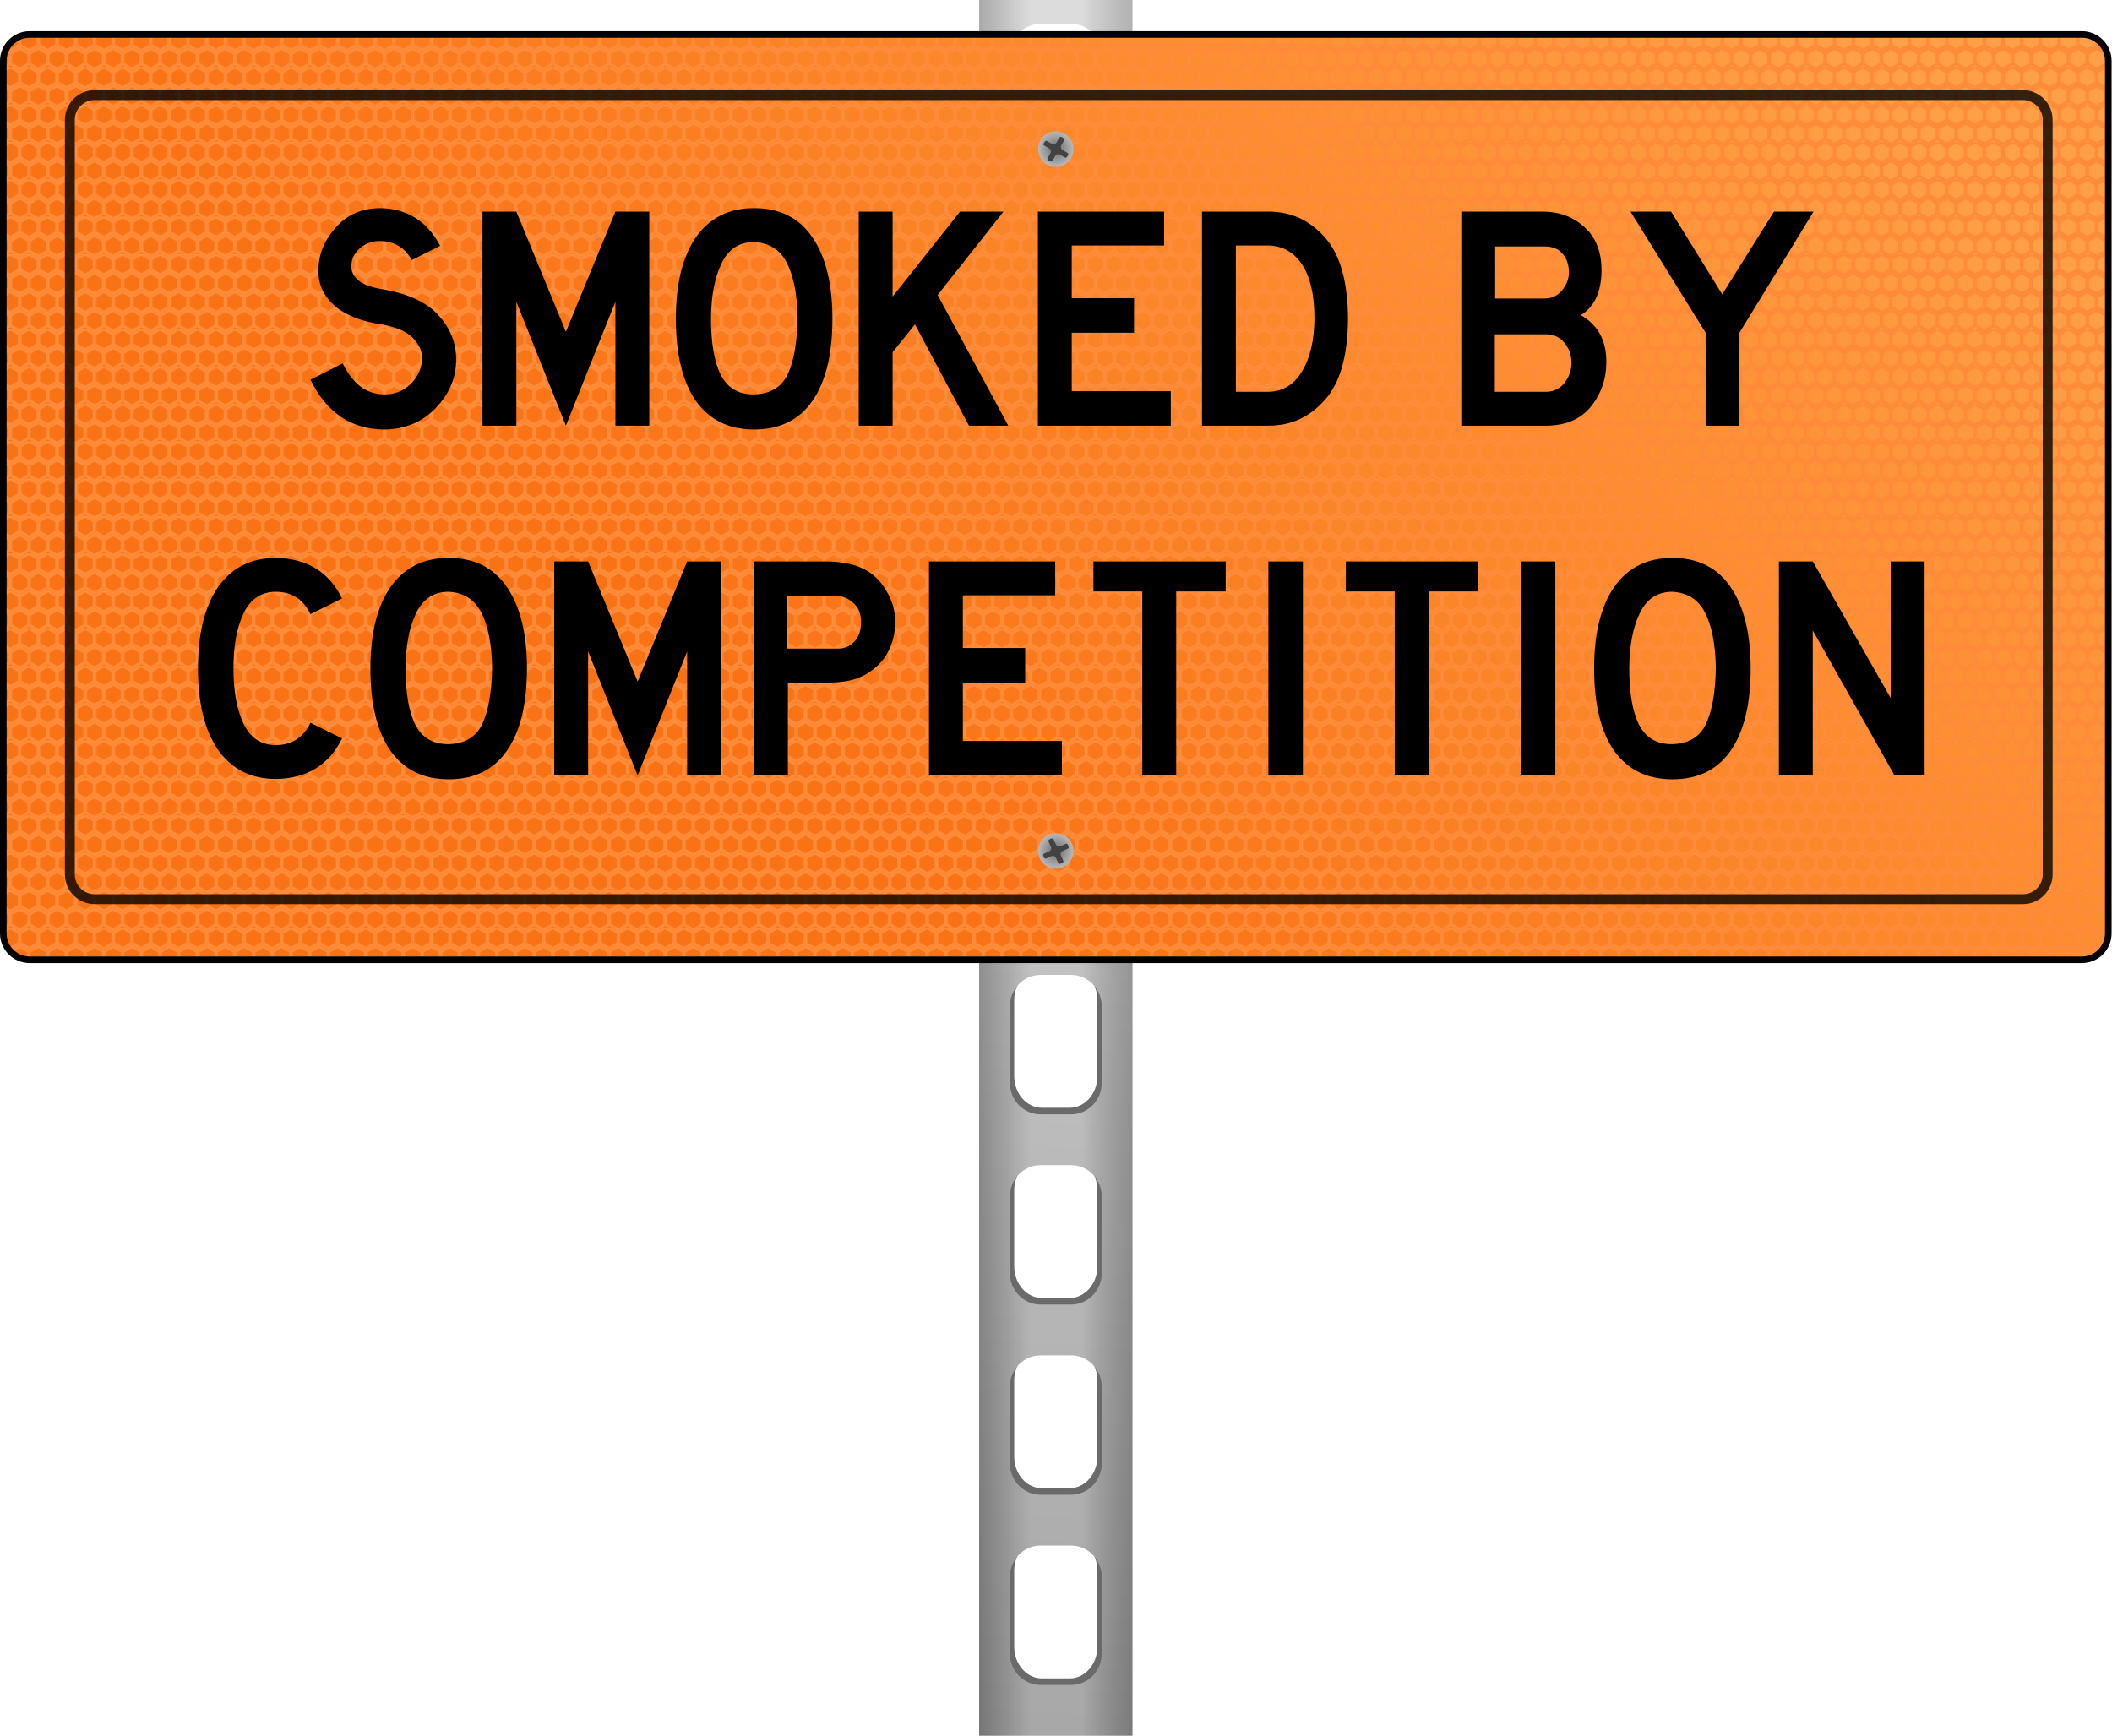
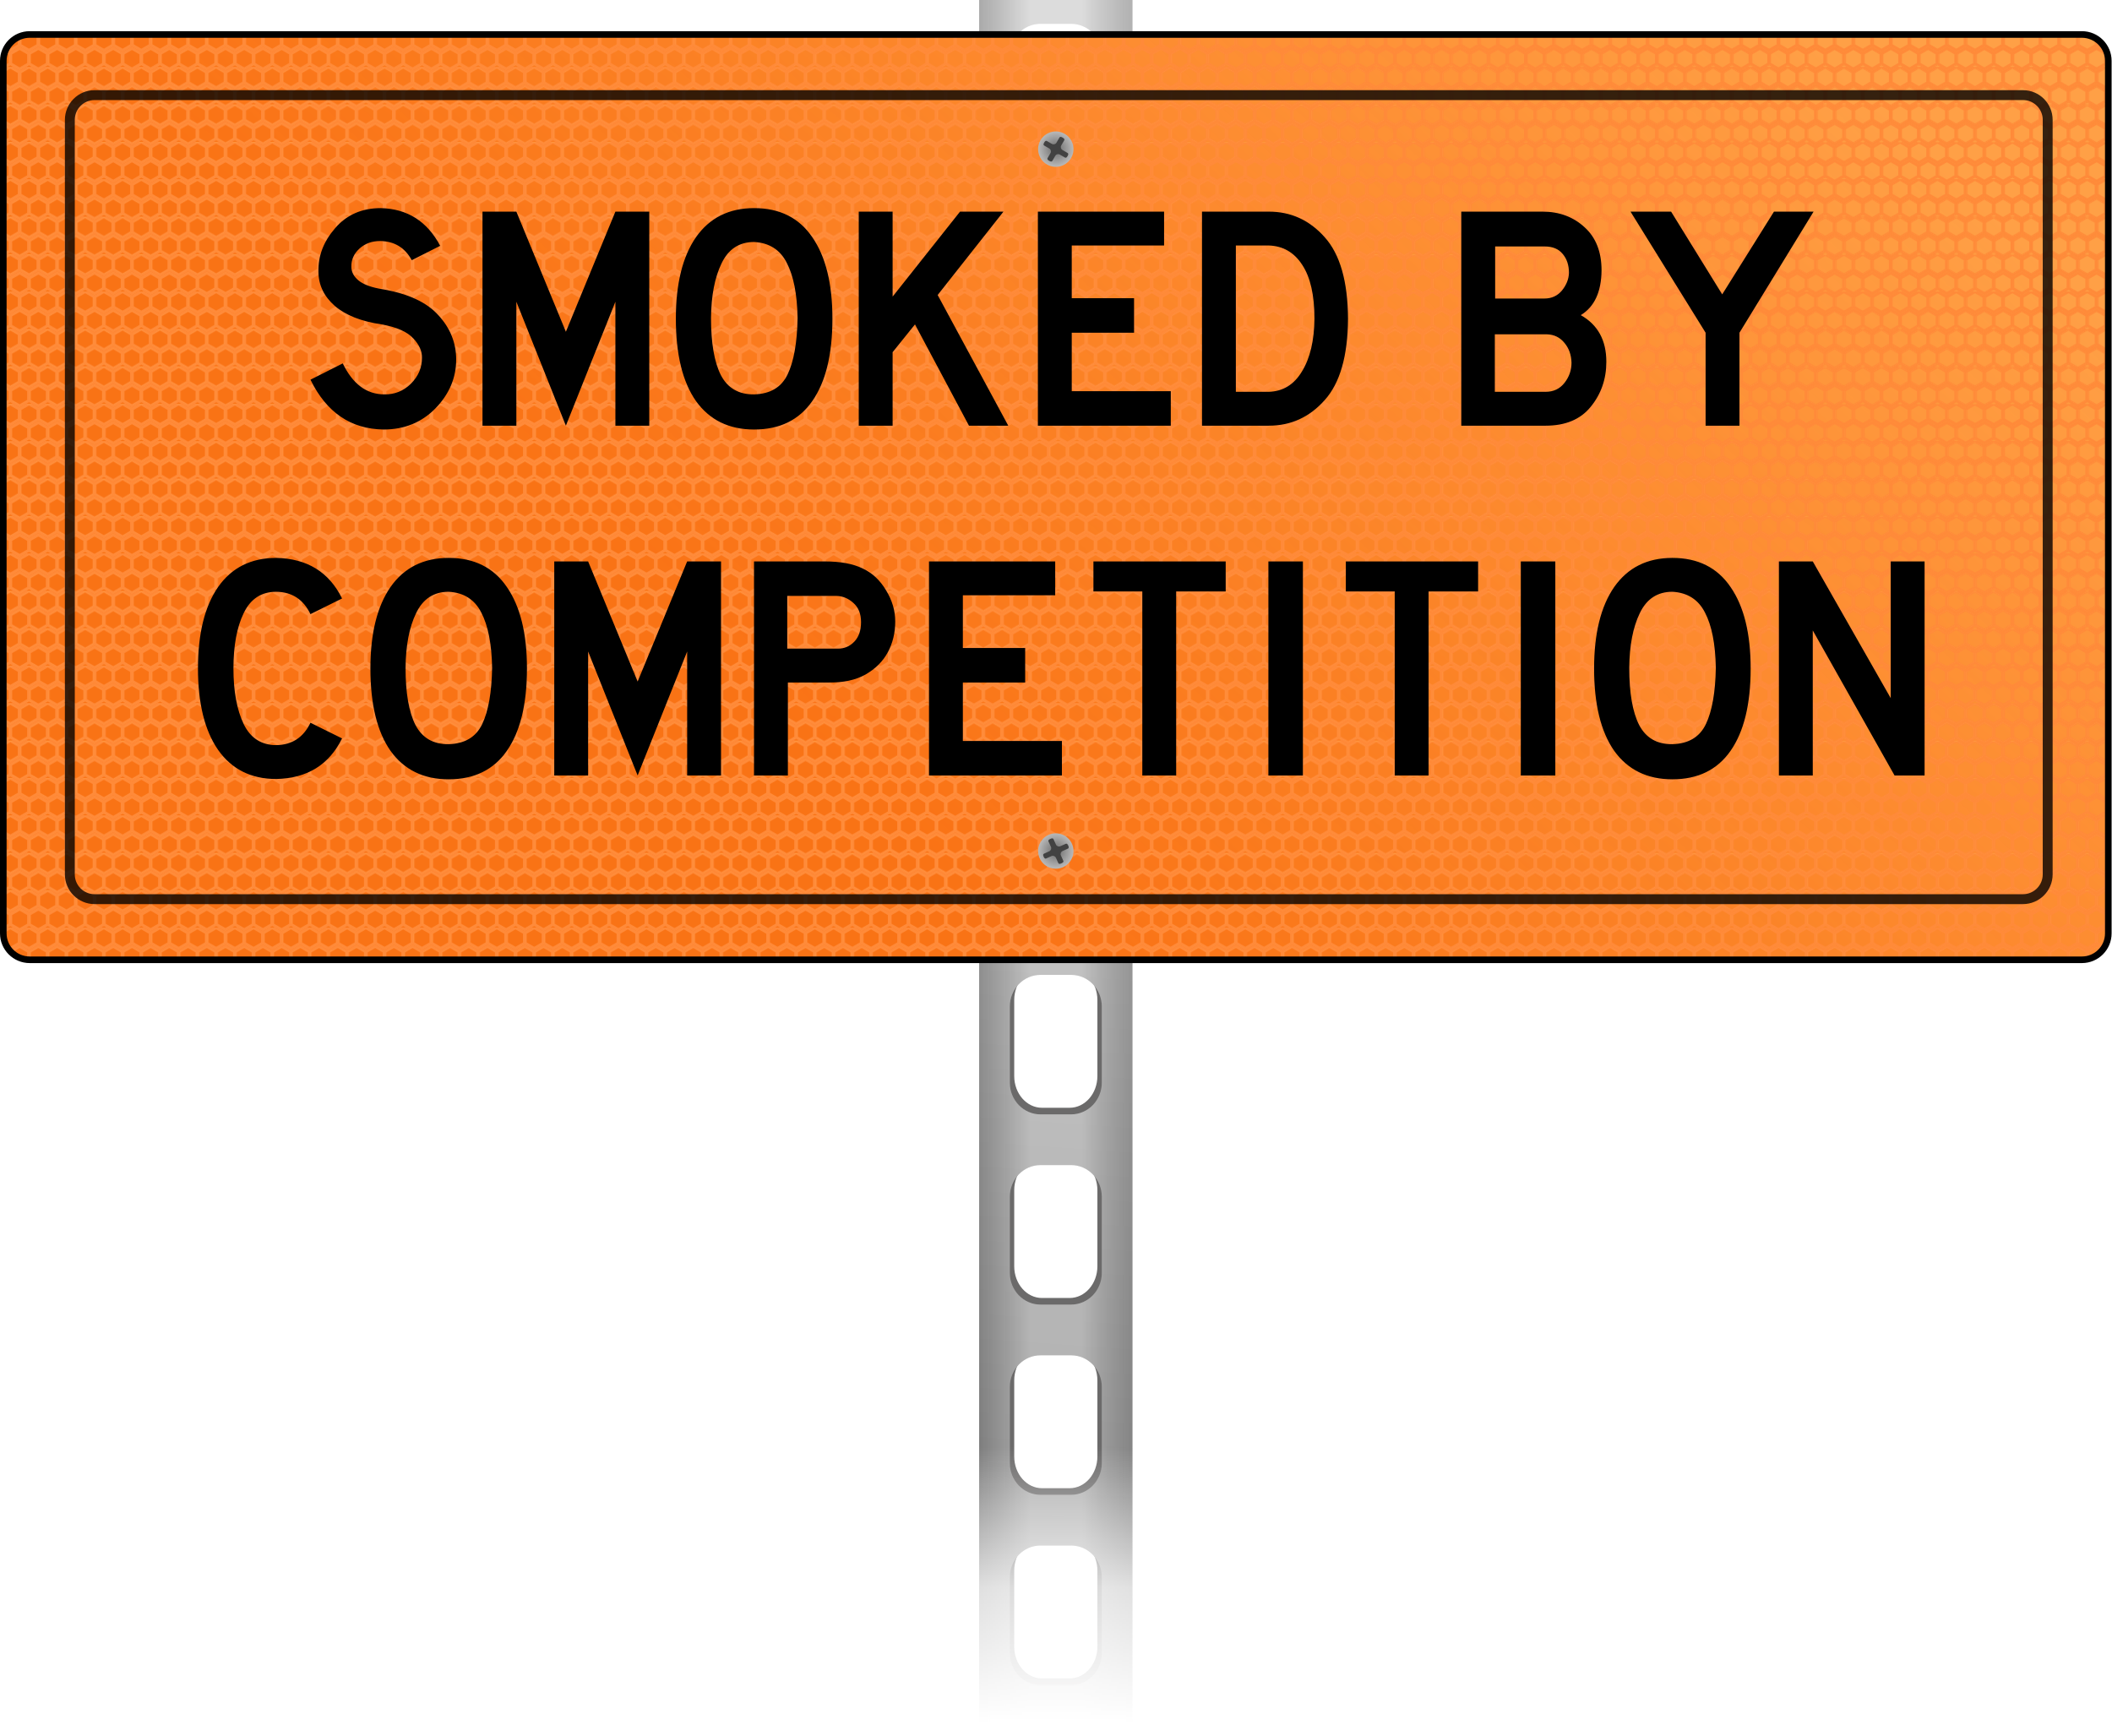
<svg xmlns="http://www.w3.org/2000/svg" xmlns:xlink="http://www.w3.org/1999/xlink" width="640" height="526" viewBox="0 0 640 526" fill="none">
-   <path fill-rule="evenodd" clip-rule="evenodd" d="M340.941 524H298.941V0.5H340.941V524ZM315.741 466.357C311.102 466.357 307.341 470.658 307.341 475.964V499.021C307.341 504.327 311.102 508.629 315.741 508.629H324.141C328.781 508.629 332.541 504.327 332.541 499.021V475.964C332.541 470.658 328.781 466.357 324.141 466.357H315.741ZM315.741 408.714C311.102 408.714 307.341 413.016 307.341 418.321V441.379C307.341 446.684 311.102 450.986 315.741 450.986H324.141C328.781 450.986 332.541 446.684 332.541 441.379V418.321C332.541 413.016 328.781 408.714 324.141 408.714H315.741ZM315.741 351.071C311.102 351.071 307.341 355.373 307.341 360.679V383.736C307.341 389.042 311.102 393.343 315.741 393.343H324.141C328.781 393.343 332.541 389.042 332.541 383.736V360.679C332.541 355.373 328.781 351.071 324.141 351.071H315.741ZM315.741 293.429C311.102 293.429 307.341 297.73 307.341 303.036V326.093C307.341 331.399 311.102 335.7 315.741 335.7H324.141C328.781 335.7 332.541 331.399 332.541 326.093V303.036C332.541 297.73 328.781 293.429 324.141 293.429H315.741ZM315.741 235.786C311.102 235.786 307.341 240.087 307.341 245.393V268.45C307.341 273.756 311.102 278.057 315.741 278.057H324.141C328.781 278.057 332.541 273.756 332.541 268.45V245.393C332.541 240.087 328.781 235.786 324.141 235.786H315.741ZM315.741 178.143C311.102 178.143 307.341 182.444 307.341 187.75V210.807C307.341 216.113 311.102 220.414 315.741 220.414H324.141C328.781 220.414 332.541 216.113 332.541 210.807V187.75C332.541 182.444 328.781 178.143 324.141 178.143H315.741ZM315.741 120.5C311.102 120.5 307.341 124.801 307.341 130.107V153.164C307.341 158.47 311.102 162.771 315.741 162.771H324.141C328.781 162.771 332.541 158.47 332.541 153.164V130.107C332.541 124.801 328.781 120.5 324.141 120.5H315.741ZM315.741 62.857C311.102 62.857 307.341 67.158 307.341 72.464V95.521C307.341 100.827 311.102 105.129 315.741 105.129H324.141C328.781 105.129 332.541 100.827 332.541 95.521V72.464C332.541 67.158 328.781 62.857 324.141 62.857H315.741ZM315.741 5.214C311.102 5.214 307.341 9.516 307.341 14.821V37.879C307.341 43.184 311.102 47.486 315.741 47.486H324.141C328.781 47.486 332.541 43.184 332.541 37.879V14.821C332.541 9.516 328.781 5.214 324.141 5.214H315.741Z" fill="#6B6A6A" />
-   <path fill-rule="evenodd" clip-rule="evenodd" d="M343.179 526H296.707V0H343.179V526ZM315.296 468.357C310.163 468.357 306.001 472.658 306.001 477.964V501.021C306.001 506.327 310.163 510.629 315.296 510.629H324.59C329.723 510.629 333.884 506.327 333.884 501.021V477.964C333.884 472.658 329.723 468.357 324.59 468.357H315.296ZM315.296 410.714C310.163 410.714 306.001 415.016 306.001 420.321V443.379C306.001 448.684 310.163 452.986 315.296 452.986H324.59C329.723 452.986 333.884 448.684 333.884 443.379V420.321C333.884 415.016 329.723 410.714 324.59 410.714H315.296ZM315.296 353.071C310.163 353.071 306.001 357.373 306.001 362.679V385.736C306.001 391.042 310.163 395.343 315.296 395.343H324.59C329.723 395.343 333.884 391.042 333.884 385.736V362.679C333.884 357.373 329.723 353.071 324.59 353.071H315.296ZM315.296 295.429C310.163 295.429 306.001 299.73 306.001 305.036V328.093C306.001 333.399 310.163 337.7 315.296 337.7H324.59C329.723 337.7 333.884 333.399 333.884 328.093V305.036C333.884 299.73 329.723 295.429 324.59 295.429H315.296ZM315.296 237.786C310.163 237.786 306.001 242.087 306.001 247.393V270.45C306.001 275.756 310.163 280.057 315.296 280.057H324.59C329.723 280.057 333.884 275.756 333.884 270.45V247.393C333.884 242.087 329.723 237.786 324.59 237.786H315.296ZM315.296 180.143C310.163 180.143 306.001 184.444 306.001 189.75V212.807C306.001 218.113 310.163 222.414 315.296 222.414H324.59C329.723 222.414 333.884 218.113 333.884 212.807V189.75C333.884 184.444 329.723 180.143 324.59 180.143H315.296ZM315.296 122.5C310.163 122.5 306.001 126.801 306.001 132.107V155.164C306.001 160.47 310.163 164.771 315.296 164.771H324.59C329.723 164.771 333.884 160.47 333.884 155.164V132.107C333.884 126.801 329.723 122.5 324.59 122.5H315.296ZM315.296 64.857C310.163 64.857 306.001 69.158 306.001 74.464V97.521C306.001 102.827 310.163 107.129 315.296 107.129H324.59C329.723 107.129 333.884 102.827 333.884 97.521V74.464C333.884 69.158 329.723 64.857 324.59 64.857H315.296ZM315.296 7.214C310.163 7.214 306.001 11.516 306.001 16.821V39.879C306.001 45.184 310.163 49.486 315.296 49.486H324.59C329.723 49.486 333.884 45.184 333.884 39.879V16.821C333.884 11.516 329.723 7.214 324.59 7.214H315.296Z" fill="url(#paint0_linear_1503_4282)" />
-   <path fill-rule="evenodd" clip-rule="evenodd" d="M343.179 526H296.707V0H343.179V526ZM315.296 468.357C310.163 468.357 306.001 472.658 306.001 477.964V501.021C306.001 506.327 310.163 510.629 315.296 510.629H324.59C329.723 510.629 333.884 506.327 333.884 501.021V477.964C333.884 472.658 329.723 468.357 324.59 468.357H315.296ZM315.296 410.714C310.163 410.714 306.001 415.016 306.001 420.321V443.379C306.001 448.684 310.163 452.986 315.296 452.986H324.59C329.723 452.986 333.884 448.684 333.884 443.379V420.321C333.884 415.016 329.723 410.714 324.59 410.714H315.296ZM315.296 353.071C310.163 353.071 306.001 357.373 306.001 362.679V385.736C306.001 391.042 310.163 395.343 315.296 395.343H324.59C329.723 395.343 333.884 391.042 333.884 385.736V362.679C333.884 357.373 329.723 353.071 324.59 353.071H315.296ZM315.296 295.429C310.163 295.429 306.001 299.73 306.001 305.036V328.093C306.001 333.399 310.163 337.7 315.296 337.7H324.59C329.723 337.7 333.884 333.399 333.884 328.093V305.036C333.884 299.73 329.723 295.429 324.59 295.429H315.296ZM315.296 237.786C310.163 237.786 306.001 242.087 306.001 247.393V270.45C306.001 275.756 310.163 280.057 315.296 280.057H324.59C329.723 280.057 333.884 275.756 333.884 270.45V247.393C333.884 242.087 329.723 237.786 324.59 237.786H315.296ZM315.296 180.143C310.163 180.143 306.001 184.444 306.001 189.75V212.807C306.001 218.113 310.163 222.414 315.296 222.414H324.59C329.723 222.414 333.884 218.113 333.884 212.807V189.75C333.884 184.444 329.723 180.143 324.59 180.143H315.296ZM315.296 122.5C310.163 122.5 306.001 126.801 306.001 132.107V155.164C306.001 160.47 310.163 164.771 315.296 164.771H324.59C329.723 164.771 333.884 160.47 333.884 155.164V132.107C333.884 126.801 329.723 122.5 324.59 122.5H315.296ZM315.296 64.857C310.163 64.857 306.001 69.158 306.001 74.464V97.521C306.001 102.827 310.163 107.129 315.296 107.129H324.59C329.723 107.129 333.884 102.827 333.884 97.521V74.464C333.884 69.158 329.723 64.857 324.59 64.857H315.296ZM315.296 7.214C310.163 7.214 306.001 11.516 306.001 16.821V39.879C306.001 45.184 310.163 49.486 315.296 49.486H324.59C329.723 49.486 333.884 45.184 333.884 39.879V16.821C333.884 11.516 329.723 7.214 324.59 7.214H315.296Z" fill="url(#paint1_linear_1503_4282)" fill-opacity="0.2" />
+   <mask id="mask0_1503_4282" style="mask-type:alpha" maskUnits="userSpaceOnUse" x="285" y="0" width="69" height="526">
+     <rect x="285.941" width="68" height="526" fill="url(#paint0_linear_1503_4282)" />
+   </mask>
+   <g mask="url(#mask0_1503_4282)">
+     <path fill-rule="evenodd" clip-rule="evenodd" d="M340.941 524H298.941V0.5H340.941V524ZM315.741 466.357C311.102 466.357 307.341 470.658 307.341 475.964V499.021C307.341 504.327 311.102 508.629 315.741 508.629H324.141C328.781 508.629 332.541 504.327 332.541 499.021V475.964C332.541 470.658 328.781 466.357 324.141 466.357H315.741ZM315.741 408.714C311.102 408.714 307.341 413.016 307.341 418.321V441.379C307.341 446.684 311.102 450.986 315.741 450.986H324.141C328.781 450.986 332.541 446.684 332.541 441.379V418.321C332.541 413.016 328.781 408.714 324.141 408.714H315.741ZM315.741 351.071C311.102 351.071 307.341 355.373 307.341 360.679V383.736C307.341 389.042 311.102 393.343 315.741 393.343H324.141C328.781 393.343 332.541 389.042 332.541 383.736V360.679C332.541 355.373 328.781 351.071 324.141 351.071H315.741ZM315.741 293.429C311.102 293.429 307.341 297.73 307.341 303.036V326.093C307.341 331.399 311.102 335.7 315.741 335.7H324.141C328.781 335.7 332.541 331.399 332.541 326.093V303.036C332.541 297.73 328.781 293.429 324.141 293.429H315.741ZM315.741 235.786C311.102 235.786 307.341 240.087 307.341 245.393V268.45C307.341 273.756 311.102 278.057 315.741 278.057H324.141C328.781 278.057 332.541 273.756 332.541 268.45V245.393C332.541 240.087 328.781 235.786 324.141 235.786H315.741ZM315.741 178.143C311.102 178.143 307.341 182.444 307.341 187.75V210.807C307.341 216.113 311.102 220.414 315.741 220.414H324.141C328.781 220.414 332.541 216.113 332.541 210.807V187.75C332.541 182.444 328.781 178.143 324.141 178.143H315.741ZM315.741 120.5C311.102 120.5 307.341 124.801 307.341 130.107V153.164C307.341 158.47 311.102 162.771 315.741 162.771H324.141C328.781 162.771 332.541 158.47 332.541 153.164V130.107C332.541 124.801 328.781 120.5 324.141 120.5H315.741ZM315.741 62.857C311.102 62.857 307.341 67.158 307.341 72.464V95.521C307.341 100.827 311.102 105.129 315.741 105.129H324.141C328.781 105.129 332.541 100.827 332.541 95.521V72.464C332.541 67.158 328.781 62.857 324.141 62.857H315.741ZM315.741 5.214C311.102 5.214 307.341 9.516 307.341 14.821V37.879C307.341 43.184 311.102 47.486 315.741 47.486H324.141C328.781 47.486 332.541 43.184 332.541 37.879V14.821C332.541 9.516 328.781 5.214 324.141 5.214H315.741Z" fill="#6B6A6A" />
+     <path fill-rule="evenodd" clip-rule="evenodd" d="M343.179 526H296.707V0H343.179V526ZM315.296 468.357C310.163 468.357 306.001 472.658 306.001 477.964V501.021C306.001 506.327 310.163 510.629 315.296 510.629H324.59C329.723 510.629 333.884 506.327 333.884 501.021V477.964C333.884 472.658 329.723 468.357 324.59 468.357H315.296ZM315.296 410.714C310.163 410.714 306.001 415.016 306.001 420.321V443.379C306.001 448.684 310.163 452.986 315.296 452.986H324.59C329.723 452.986 333.884 448.684 333.884 443.379V420.321C333.884 415.016 329.723 410.714 324.59 410.714H315.296ZM315.296 353.071C310.163 353.071 306.001 357.373 306.001 362.679V385.736C306.001 391.042 310.163 395.343 315.296 395.343H324.59C329.723 395.343 333.884 391.042 333.884 385.736V362.679C333.884 357.373 329.723 353.071 324.59 353.071H315.296ZM315.296 295.429C310.163 295.429 306.001 299.73 306.001 305.036V328.093C306.001 333.399 310.163 337.7 315.296 337.7H324.59C329.723 337.7 333.884 333.399 333.884 328.093V305.036C333.884 299.73 329.723 295.429 324.59 295.429H315.296ZM315.296 237.786C310.163 237.786 306.001 242.087 306.001 247.393V270.45C306.001 275.756 310.163 280.057 315.296 280.057H324.59C329.723 280.057 333.884 275.756 333.884 270.45V247.393C333.884 242.087 329.723 237.786 324.59 237.786H315.296ZM315.296 180.143C310.163 180.143 306.001 184.444 306.001 189.75V212.807C306.001 218.113 310.163 222.414 315.296 222.414H324.59C329.723 222.414 333.884 218.113 333.884 212.807V189.75C333.884 184.444 329.723 180.143 324.59 180.143H315.296ZM315.296 122.5C310.163 122.5 306.001 126.801 306.001 132.107V155.164C306.001 160.47 310.163 164.771 315.296 164.771H324.59C329.723 164.771 333.884 160.47 333.884 155.164V132.107C333.884 126.801 329.723 122.5 324.59 122.5H315.296ZM315.296 64.857C310.163 64.857 306.001 69.158 306.001 74.464V97.521C306.001 102.827 310.163 107.129 315.296 107.129H324.59C329.723 107.129 333.884 102.827 333.884 97.521V74.464C333.884 69.158 329.723 64.857 324.59 64.857H315.296ZM315.296 7.214C310.163 7.214 306.001 11.516 306.001 16.821V39.879C306.001 45.184 310.163 49.486 315.296 49.486H324.59C329.723 49.486 333.884 45.184 333.884 39.879V16.821C333.884 11.516 329.723 7.214 324.59 7.214H315.296Z" fill="url(#paint1_linear_1503_4282)" />
+     <path fill-rule="evenodd" clip-rule="evenodd" d="M343.179 526H296.707V0H343.179V526ZM315.296 468.357C310.163 468.357 306.001 472.658 306.001 477.964V501.021C306.001 506.327 310.163 510.629 315.296 510.629H324.59C329.723 510.629 333.884 506.327 333.884 501.021V477.964C333.884 472.658 329.723 468.357 324.59 468.357H315.296ZM315.296 410.714C310.163 410.714 306.001 415.016 306.001 420.321V443.379C306.001 448.684 310.163 452.986 315.296 452.986H324.59C329.723 452.986 333.884 448.684 333.884 443.379V420.321C333.884 415.016 329.723 410.714 324.59 410.714H315.296ZM315.296 353.071C310.163 353.071 306.001 357.373 306.001 362.679V385.736C306.001 391.042 310.163 395.343 315.296 395.343H324.59C329.723 395.343 333.884 391.042 333.884 385.736V362.679C333.884 357.373 329.723 353.071 324.59 353.071H315.296ZM315.296 295.429C310.163 295.429 306.001 299.73 306.001 305.036V328.093C306.001 333.399 310.163 337.7 315.296 337.7H324.59C329.723 337.7 333.884 333.399 333.884 328.093V305.036C333.884 299.73 329.723 295.429 324.59 295.429H315.296ZM315.296 237.786C310.163 237.786 306.001 242.087 306.001 247.393V270.45C306.001 275.756 310.163 280.057 315.296 280.057H324.59C329.723 280.057 333.884 275.756 333.884 270.45V247.393C333.884 242.087 329.723 237.786 324.59 237.786H315.296ZM315.296 180.143C310.163 180.143 306.001 184.444 306.001 189.75V212.807C306.001 218.113 310.163 222.414 315.296 222.414H324.59C329.723 222.414 333.884 218.113 333.884 212.807V189.75C333.884 184.444 329.723 180.143 324.59 180.143H315.296ZM315.296 122.5C310.163 122.5 306.001 126.801 306.001 132.107V155.164C306.001 160.47 310.163 164.771 315.296 164.771H324.59C329.723 164.771 333.884 160.47 333.884 155.164V132.107C333.884 126.801 329.723 122.5 324.59 122.5H315.296ZM315.296 64.857C310.163 64.857 306.001 69.158 306.001 74.464V97.521C306.001 102.827 310.163 107.129 315.296 107.129H324.59C329.723 107.129 333.884 102.827 333.884 97.521V74.464C333.884 69.158 329.723 64.857 324.59 64.857H315.296ZM315.296 7.214C310.163 7.214 306.001 11.516 306.001 16.821V39.879C306.001 45.184 310.163 49.486 315.296 49.486H324.59C329.723 49.486 333.884 45.184 333.884 39.879V16.821C333.884 11.516 329.723 7.214 324.59 7.214H315.296Z" fill="url(#paint2_linear_1503_4282)" fill-opacity="0.2" />
+   </g>
  <rect x="1" y="10.449" width="637.88" height="280.405" rx="8" fill="#FA7315" />
-   <rect x="1" y="10.449" width="637.88" height="280.405" rx="8" fill="url(#paint2_linear_1503_4282)" />
+   <rect x="1" y="10.449" width="637.88" height="280.405" rx="8" fill="url(#paint3_linear_1503_4282)" />
  <rect x="1" y="10.449" width="637.88" height="280.405" rx="8" fill="url(#pattern0_1503_4282)" />
  <rect x="1" y="10.449" width="637.88" height="280.405" rx="8" stroke="black" stroke-width="2" />
  <rect x="21.164" y="28.822" width="599.346" height="243.658" rx="7.5" stroke="black" stroke-opacity="0.79" stroke-width="3" />
-   <circle cx="319.94" cy="45.196" r="5.362" fill="url(#paint3_radial_1503_4282)" />
-   <circle cx="319.94" cy="257.893" r="5.362" fill="url(#paint4_radial_1503_4282)" />
+   <circle cx="319.94" cy="45.196" r="5.362" fill="url(#paint4_radial_1503_4282)" />
+   <circle cx="319.94" cy="257.893" r="5.362" fill="url(#paint5_radial_1503_4282)" />
  <path d="M321.557 261.656C321.107 261.86 320.818 261.82 320.69 261.538L319.957 259.922C319.729 259.419 319.136 259.196 318.633 259.424L317.017 260.157C316.734 260.286 316.491 260.125 316.287 259.675L316.237 259.565C316.033 259.115 316.072 258.826 316.355 258.698L317.971 257.965C318.474 257.737 318.696 257.144 318.468 256.641L317.721 254.993C317.593 254.711 317.754 254.468 318.204 254.264L318.376 254.185C318.826 253.981 319.115 254.02 319.243 254.303L319.991 255.95C320.219 256.453 320.812 256.676 321.314 256.448L322.946 255.708C323.229 255.579 323.472 255.74 323.676 256.19L323.726 256.3C323.93 256.75 323.891 257.039 323.608 257.167L321.977 257.907C321.474 258.136 321.251 258.728 321.479 259.231L322.212 260.847C322.34 261.13 322.18 261.373 321.73 261.577L321.557 261.656Z" fill="#424242" />
  <path d="M317.858 48.682C317.43 48.435 317.294 48.177 317.449 47.909L318.336 46.372C318.612 45.894 318.448 45.282 317.97 45.006L316.433 44.118C316.164 43.963 316.154 43.672 316.401 43.244L316.461 43.14C316.708 42.712 316.966 42.575 317.235 42.73L318.771 43.618C319.25 43.894 319.861 43.73 320.137 43.252L321.042 41.685C321.197 41.416 321.489 41.406 321.916 41.653L322.081 41.747C322.508 41.994 322.645 42.252 322.49 42.521L321.585 44.088C321.309 44.566 321.473 45.178 321.951 45.454L323.503 46.35C323.772 46.505 323.782 46.796 323.535 47.224L323.475 47.328C323.228 47.756 322.97 47.893 322.702 47.738L321.15 46.842C320.672 46.566 320.06 46.729 319.784 47.208L318.896 48.745C318.741 49.013 318.45 49.024 318.022 48.777L317.858 48.682Z" fill="#424242" />
  <path d="M124.775 78.849C122.71 75.041 119.515 73.104 115.19 73.04C112.673 73.04 110.575 73.814 108.897 75.364C107.219 76.913 106.412 78.752 106.477 80.882C106.477 82.431 107.219 83.819 108.704 85.045C110.253 86.272 112.673 87.143 115.965 87.659C123.775 89.015 129.422 91.661 132.908 95.598C136.458 99.471 138.233 103.924 138.233 108.959C138.233 114.51 136.135 119.447 131.94 123.772C127.744 128.032 122.516 130.162 116.255 130.162C106.315 130.033 98.925 124.998 94.084 115.058L103.863 110.121C106.896 116.382 111.092 119.512 116.449 119.512C119.547 119.577 122.226 118.512 124.485 116.317C126.744 114.058 127.873 111.444 127.873 108.475C127.938 106.474 127.066 104.505 125.259 102.569C123.452 100.568 120.257 99.148 115.674 98.309C109.478 97.406 104.734 95.534 101.442 92.694C98.15 89.789 96.505 86.336 96.505 82.334C96.376 77.558 98.054 73.169 101.539 69.167C105.025 65.101 109.639 63.068 115.384 63.068C123.452 63.261 129.455 67.07 133.392 74.492L124.775 78.849ZM196.748 129H186.485V91.435L171.479 129L156.472 91.435V129H146.209V64.133H156.472L171.479 100.536L186.485 64.133H196.748V129ZM228.526 130.162C220.91 130.162 215.037 127.29 210.906 121.545C206.839 115.736 204.806 107.41 204.806 96.566C204.806 85.981 206.839 77.752 210.906 71.878C215.037 66.004 220.91 63.068 228.526 63.068C236.272 63.068 242.145 66.004 246.147 71.878C250.213 77.752 252.247 85.981 252.247 96.566C252.247 107.41 250.213 115.736 246.147 121.545C242.145 127.29 236.272 130.162 228.526 130.162ZM228.526 73.33C224.008 73.33 220.717 75.493 218.651 79.817C216.586 84.077 215.521 89.596 215.456 96.373C215.456 103.989 216.457 109.766 218.457 113.703C220.523 117.64 223.879 119.577 228.526 119.512C233.432 119.383 236.82 117.35 238.692 113.412C240.564 109.475 241.564 103.795 241.694 96.373C241.564 89.144 240.467 83.561 238.402 79.623C236.401 75.686 233.109 73.588 228.526 73.33ZM305.537 129H293.629L277.267 98.309L270.49 106.732V129H260.227V64.133H270.49V89.886L290.918 64.133H304.085L284.141 89.402L305.537 129ZM354.787 129H314.511V64.133H352.754V74.395H324.774V90.37H343.653V100.826H324.774V118.544H354.787V129ZM408.486 96.566C408.422 107.862 406.066 116.091 401.418 121.255C396.836 126.418 391.188 129 384.476 129H364.241V64.133H384.476C391.188 64.133 396.836 66.715 401.418 71.878C406.066 77.042 408.422 85.271 408.486 96.566ZM374.503 96.566V118.737H384.476C388.8 118.608 392.156 116.543 394.544 112.541C396.997 108.539 398.256 103.214 398.32 96.566C398.32 89.466 397.094 84.045 394.641 80.301C392.189 76.493 388.8 74.524 384.476 74.395H374.503V96.566ZM486.769 109.637C486.769 114.865 485.188 119.415 482.025 123.288C478.927 127.096 474.377 129 468.374 129H442.814V64.133H467.406C472.505 64.133 476.765 65.714 480.186 68.877C483.607 71.975 485.317 76.332 485.317 81.947C485.253 88.466 483.155 92.984 479.024 95.501C484.188 98.406 486.769 103.118 486.769 109.637ZM475.442 82.722C475.442 80.333 474.796 78.397 473.505 76.913C472.279 75.428 470.472 74.686 468.084 74.686H453.077V90.467H467.987C470.181 90.467 471.956 89.66 473.312 88.046C474.667 86.368 475.377 84.593 475.442 82.722ZM476.216 109.927C476.152 107.539 475.442 105.538 474.086 103.924C472.731 102.246 470.956 101.375 468.761 101.31H452.98V118.737H468.374C470.762 118.737 472.666 117.834 474.086 116.027C475.506 114.219 476.216 112.186 476.216 109.927ZM549.573 64.133L527.112 100.826V129H516.849V100.826L494.097 64.133H506.393L521.883 89.208L537.568 64.133H549.573ZM83.713 225.802C88.49 225.738 91.943 223.479 94.073 219.025L103.658 223.769C99.721 231.773 93.073 235.871 83.713 236.065C76.097 236.065 70.224 233.128 66.093 227.255C62.026 221.381 59.993 213.152 59.993 202.566C59.993 191.981 62.026 183.752 66.093 177.878C70.224 172.005 76.097 169.068 83.713 169.068C93.073 169.261 99.721 173.36 103.658 181.364L94.073 186.108C91.943 181.654 88.49 179.395 83.713 179.33C79.195 179.33 75.904 181.493 73.838 185.817C71.773 190.077 70.74 195.66 70.74 202.566C70.74 209.473 71.773 215.088 73.838 219.412C75.904 223.672 79.195 225.802 83.713 225.802ZM135.964 236.162C128.348 236.162 122.475 233.29 118.344 227.545C114.277 221.736 112.244 213.41 112.244 202.566C112.244 191.981 114.277 183.752 118.344 177.878C122.475 172.005 128.348 169.068 135.964 169.068C143.71 169.068 149.583 172.005 153.585 177.878C157.651 183.752 159.684 191.981 159.684 202.566C159.684 213.41 157.651 221.736 153.585 227.545C149.583 233.29 143.71 236.162 135.964 236.162ZM135.964 179.33C131.446 179.33 128.154 181.493 126.089 185.817C124.024 190.077 122.959 195.596 122.894 202.373C122.894 209.989 123.894 215.766 125.895 219.703C127.961 223.64 131.317 225.577 135.964 225.512C140.87 225.383 144.258 223.35 146.13 219.412C148.002 215.475 149.002 209.795 149.131 202.373C149.002 195.144 147.905 189.561 145.84 185.623C143.839 181.686 140.547 179.589 135.964 179.33ZM218.494 235H208.231V197.435L193.225 235L178.218 197.435V235H167.955V170.133H178.218L193.225 206.536L208.231 170.133H218.494V235ZM251.047 206.826H238.751V235H228.489V170.133H249.885C254.661 170.133 258.502 170.843 261.406 172.263C264.311 173.618 266.667 175.813 268.474 178.846C270.346 181.88 271.282 185.043 271.282 188.334C271.282 191.755 270.539 194.853 269.055 197.629C267.57 200.404 265.311 202.663 262.278 204.406C259.309 206.084 255.565 206.891 251.047 206.826ZM260.922 188.528C260.922 186.011 260.148 184.074 258.599 182.719C257.114 181.364 255.436 180.654 253.564 180.589H238.558V196.564H253.951C255.888 196.564 257.534 195.854 258.889 194.434C260.245 193.014 260.922 191.045 260.922 188.528ZM321.79 235H281.514V170.133H319.757V180.395H291.777V196.37H310.656V206.826H291.777V224.544H321.79V235ZM371.423 179.234H356.416V235H346.154V179.234H331.341V170.133H371.423V179.234ZM394.818 235H384.362V170.133H394.818V235ZM447.912 179.234H432.905V235H422.643V179.234H407.83V170.133H447.912V179.234ZM471.307 235H460.851V170.133H471.307V235ZM506.78 236.162C499.164 236.162 493.29 233.29 489.159 227.545C485.093 221.736 483.06 213.41 483.06 202.566C483.06 191.981 485.093 183.752 489.159 177.878C493.29 172.005 499.164 169.068 506.78 169.068C514.525 169.068 520.399 172.005 524.401 177.878C528.467 183.752 530.5 191.981 530.5 202.566C530.5 213.41 528.467 221.736 524.401 227.545C520.399 233.29 514.525 236.162 506.78 236.162ZM506.78 179.33C502.262 179.33 498.97 181.493 496.905 185.817C494.839 190.077 493.774 195.596 493.71 202.373C493.71 209.989 494.71 215.766 496.711 219.703C498.777 223.64 502.133 225.577 506.78 225.512C511.685 225.383 515.074 223.35 516.946 219.412C518.818 215.475 519.818 209.795 519.947 202.373C519.818 195.144 518.721 189.561 516.655 185.623C514.655 181.686 511.363 179.589 506.78 179.33ZM583.21 235H574.109L549.324 191.045V235H539.062V170.133H549.324L572.948 211.57V170.133H583.21V235Z" fill="black" />
  <defs>
-     <linearGradient id="paint0_linear_1503_4282" x1="337.441" y1="39.5" x2="301.941" y2="529" gradientUnits="userSpaceOnUse">
+     <linearGradient id="paint0_linear_1503_4282" x1="319.941" y1="438.5" x2="319.941" y2="522" gradientUnits="userSpaceOnUse">
+       <stop stop-color="#D9D9D9" />
+       <stop offset="0.51" stop-color="#A5A5A5" stop-opacity="0.24" />
+       <stop offset="1" stop-color="#737373" stop-opacity="0" />
+     </linearGradient>
+     <linearGradient id="paint1_linear_1503_4282" x1="337.441" y1="39.5" x2="301.941" y2="529" gradientUnits="userSpaceOnUse">
      <stop stop-color="#D3D3D3" />
      <stop offset="1" stop-color="#919191" />
    </linearGradient>
-     <linearGradient id="paint1_linear_1503_4282" x1="296.941" y1="410" x2="342.941" y2="410" gradientUnits="userSpaceOnUse">
+     <linearGradient id="paint2_linear_1503_4282" x1="296.941" y1="410" x2="342.941" y2="410" gradientUnits="userSpaceOnUse">
      <stop stop-opacity="0.94" />
      <stop offset="0.332" stop-color="white" />
      <stop offset="0.67" stop-color="white" />
      <stop offset="1" stop-opacity="0.78" />
    </linearGradient>
-     <linearGradient id="paint2_linear_1503_4282" x1="567.441" y1="29" x2="319.94" y2="291.854" gradientUnits="userSpaceOnUse">
+     <linearGradient id="paint3_linear_1503_4282" x1="567.441" y1="29" x2="319.94" y2="291.854" gradientUnits="userSpaceOnUse">
      <stop stop-color="#FFA046" />
      <stop offset="1" stop-color="#FA7315" stop-opacity="0.81" />
    </linearGradient>
-     <radialGradient id="paint3_radial_1503_4282" cx="0" cy="0" r="1" gradientUnits="userSpaceOnUse" gradientTransform="translate(319.94 45.1961) rotate(90) scale(5.36213)">
+     <radialGradient id="paint4_radial_1503_4282" cx="0" cy="0" r="1" gradientUnits="userSpaceOnUse" gradientTransform="translate(319.94 45.1961) rotate(90) scale(5.36213)">
      <stop stop-color="#696969" />
      <stop offset="0.962" stop-color="#B6B6B6" />
    </radialGradient>
-     <radialGradient id="paint4_radial_1503_4282" cx="0" cy="0" r="1" gradientUnits="userSpaceOnUse" gradientTransform="translate(319.94 257.893) rotate(90) scale(5.36213)">
+     <radialGradient id="paint5_radial_1503_4282" cx="0" cy="0" r="1" gradientUnits="userSpaceOnUse" gradientTransform="translate(319.94 257.893) rotate(90) scale(5.36213)">
      <stop stop-color="#696969" />
      <stop offset="0.962" stop-color="#B6B6B6" />
    </radialGradient>
    <pattern id="pattern0_1503_4282" patternUnits="userSpaceOnUse" patternTransform="matrix(5.67 0 0 11.34 -0.028125 8.92891)" preserveAspectRatio="none" viewBox="-0.031 -0.578 6.3 12.6" width="1" height="1">
      <use xlink:href="#pattern0_1503_4282_inner" transform="translate(-9.45 -6.3)" />
      <use xlink:href="#pattern0_1503_4282_inner" transform="translate(-3.15 -6.3)" />
      <use xlink:href="#pattern0_1503_4282_inner" transform="translate(3.15 -6.3)" />
      <use xlink:href="#pattern0_1503_4282_inner" transform="translate(-12.6 0)" />
      <use xlink:href="#pattern0_1503_4282_inner" transform="translate(-6.3 0)" />
      <g id="pattern0_1503_4282_inner">
        <path d="M3.5 0L6.531 1.75V5.25L3.5 7L0.469 5.25V1.75L3.5 0Z" stroke="#FF8A39" />
      </g>
      <use xlink:href="#pattern0_1503_4282_inner" transform="translate(-9.45 6.3)" />
      <use xlink:href="#pattern0_1503_4282_inner" transform="translate(-3.15 6.3)" />
      <use xlink:href="#pattern0_1503_4282_inner" transform="translate(3.15 6.3)" />
    </pattern>
  </defs>
</svg>
